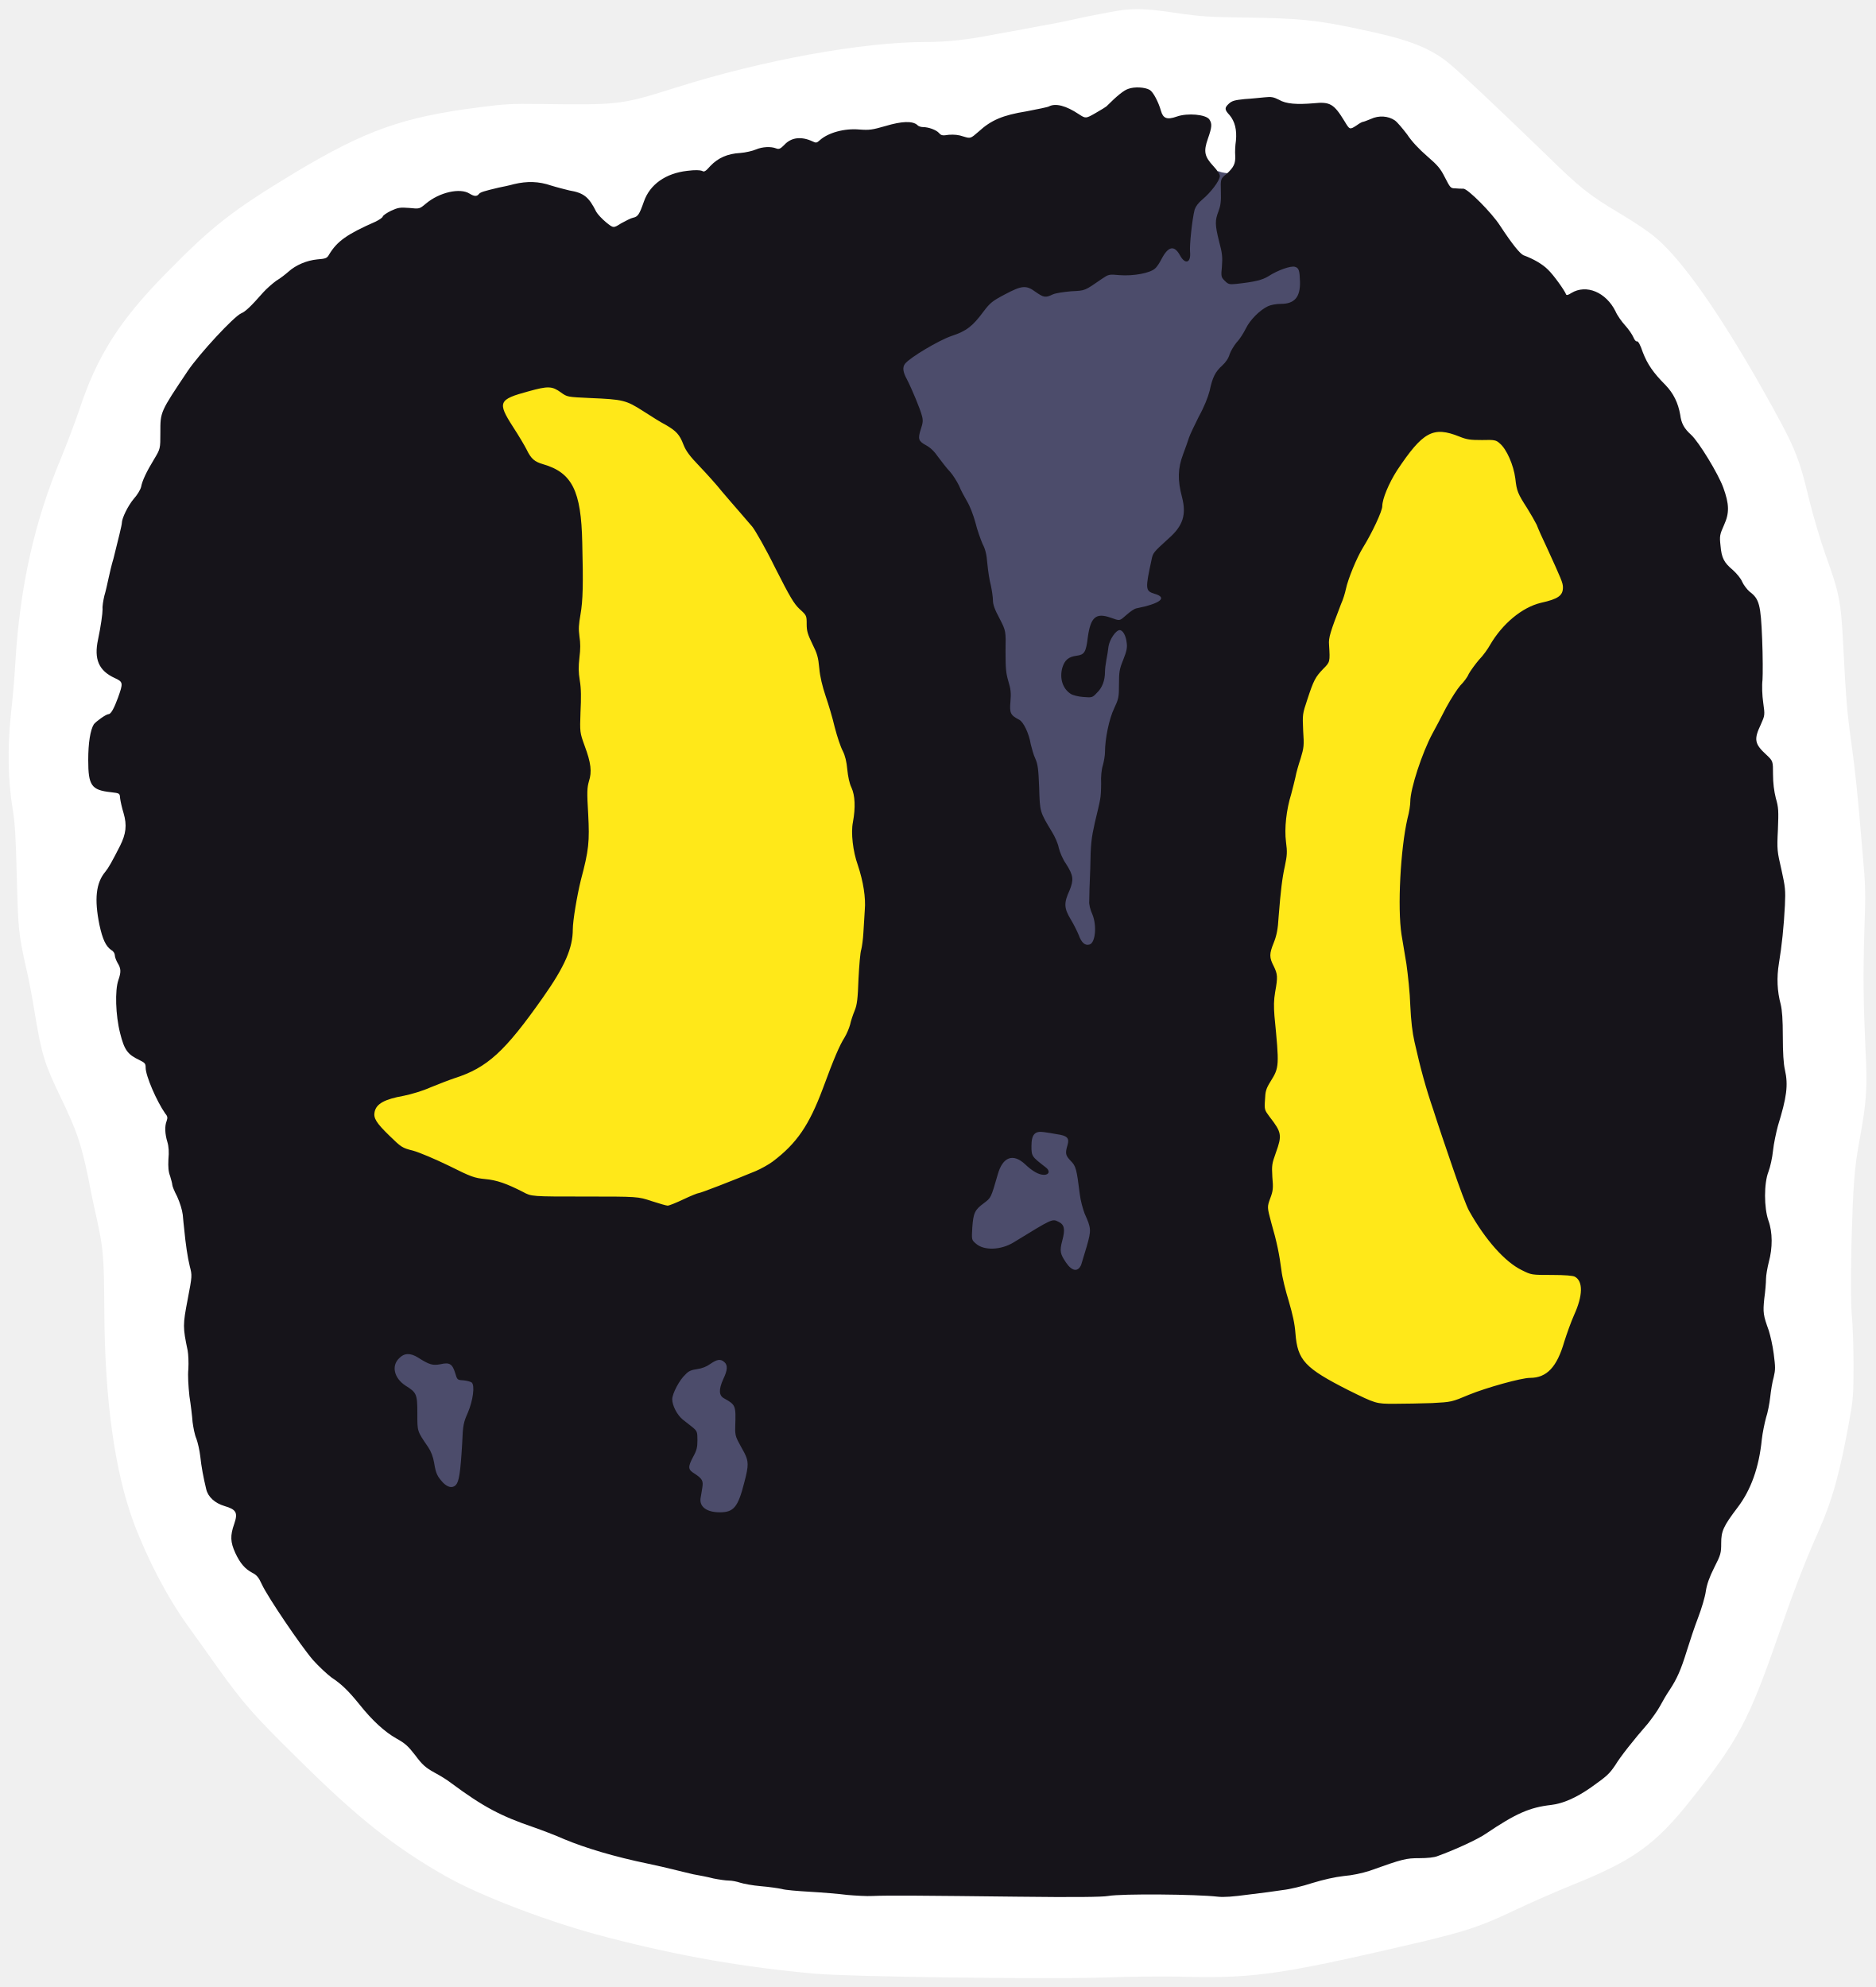
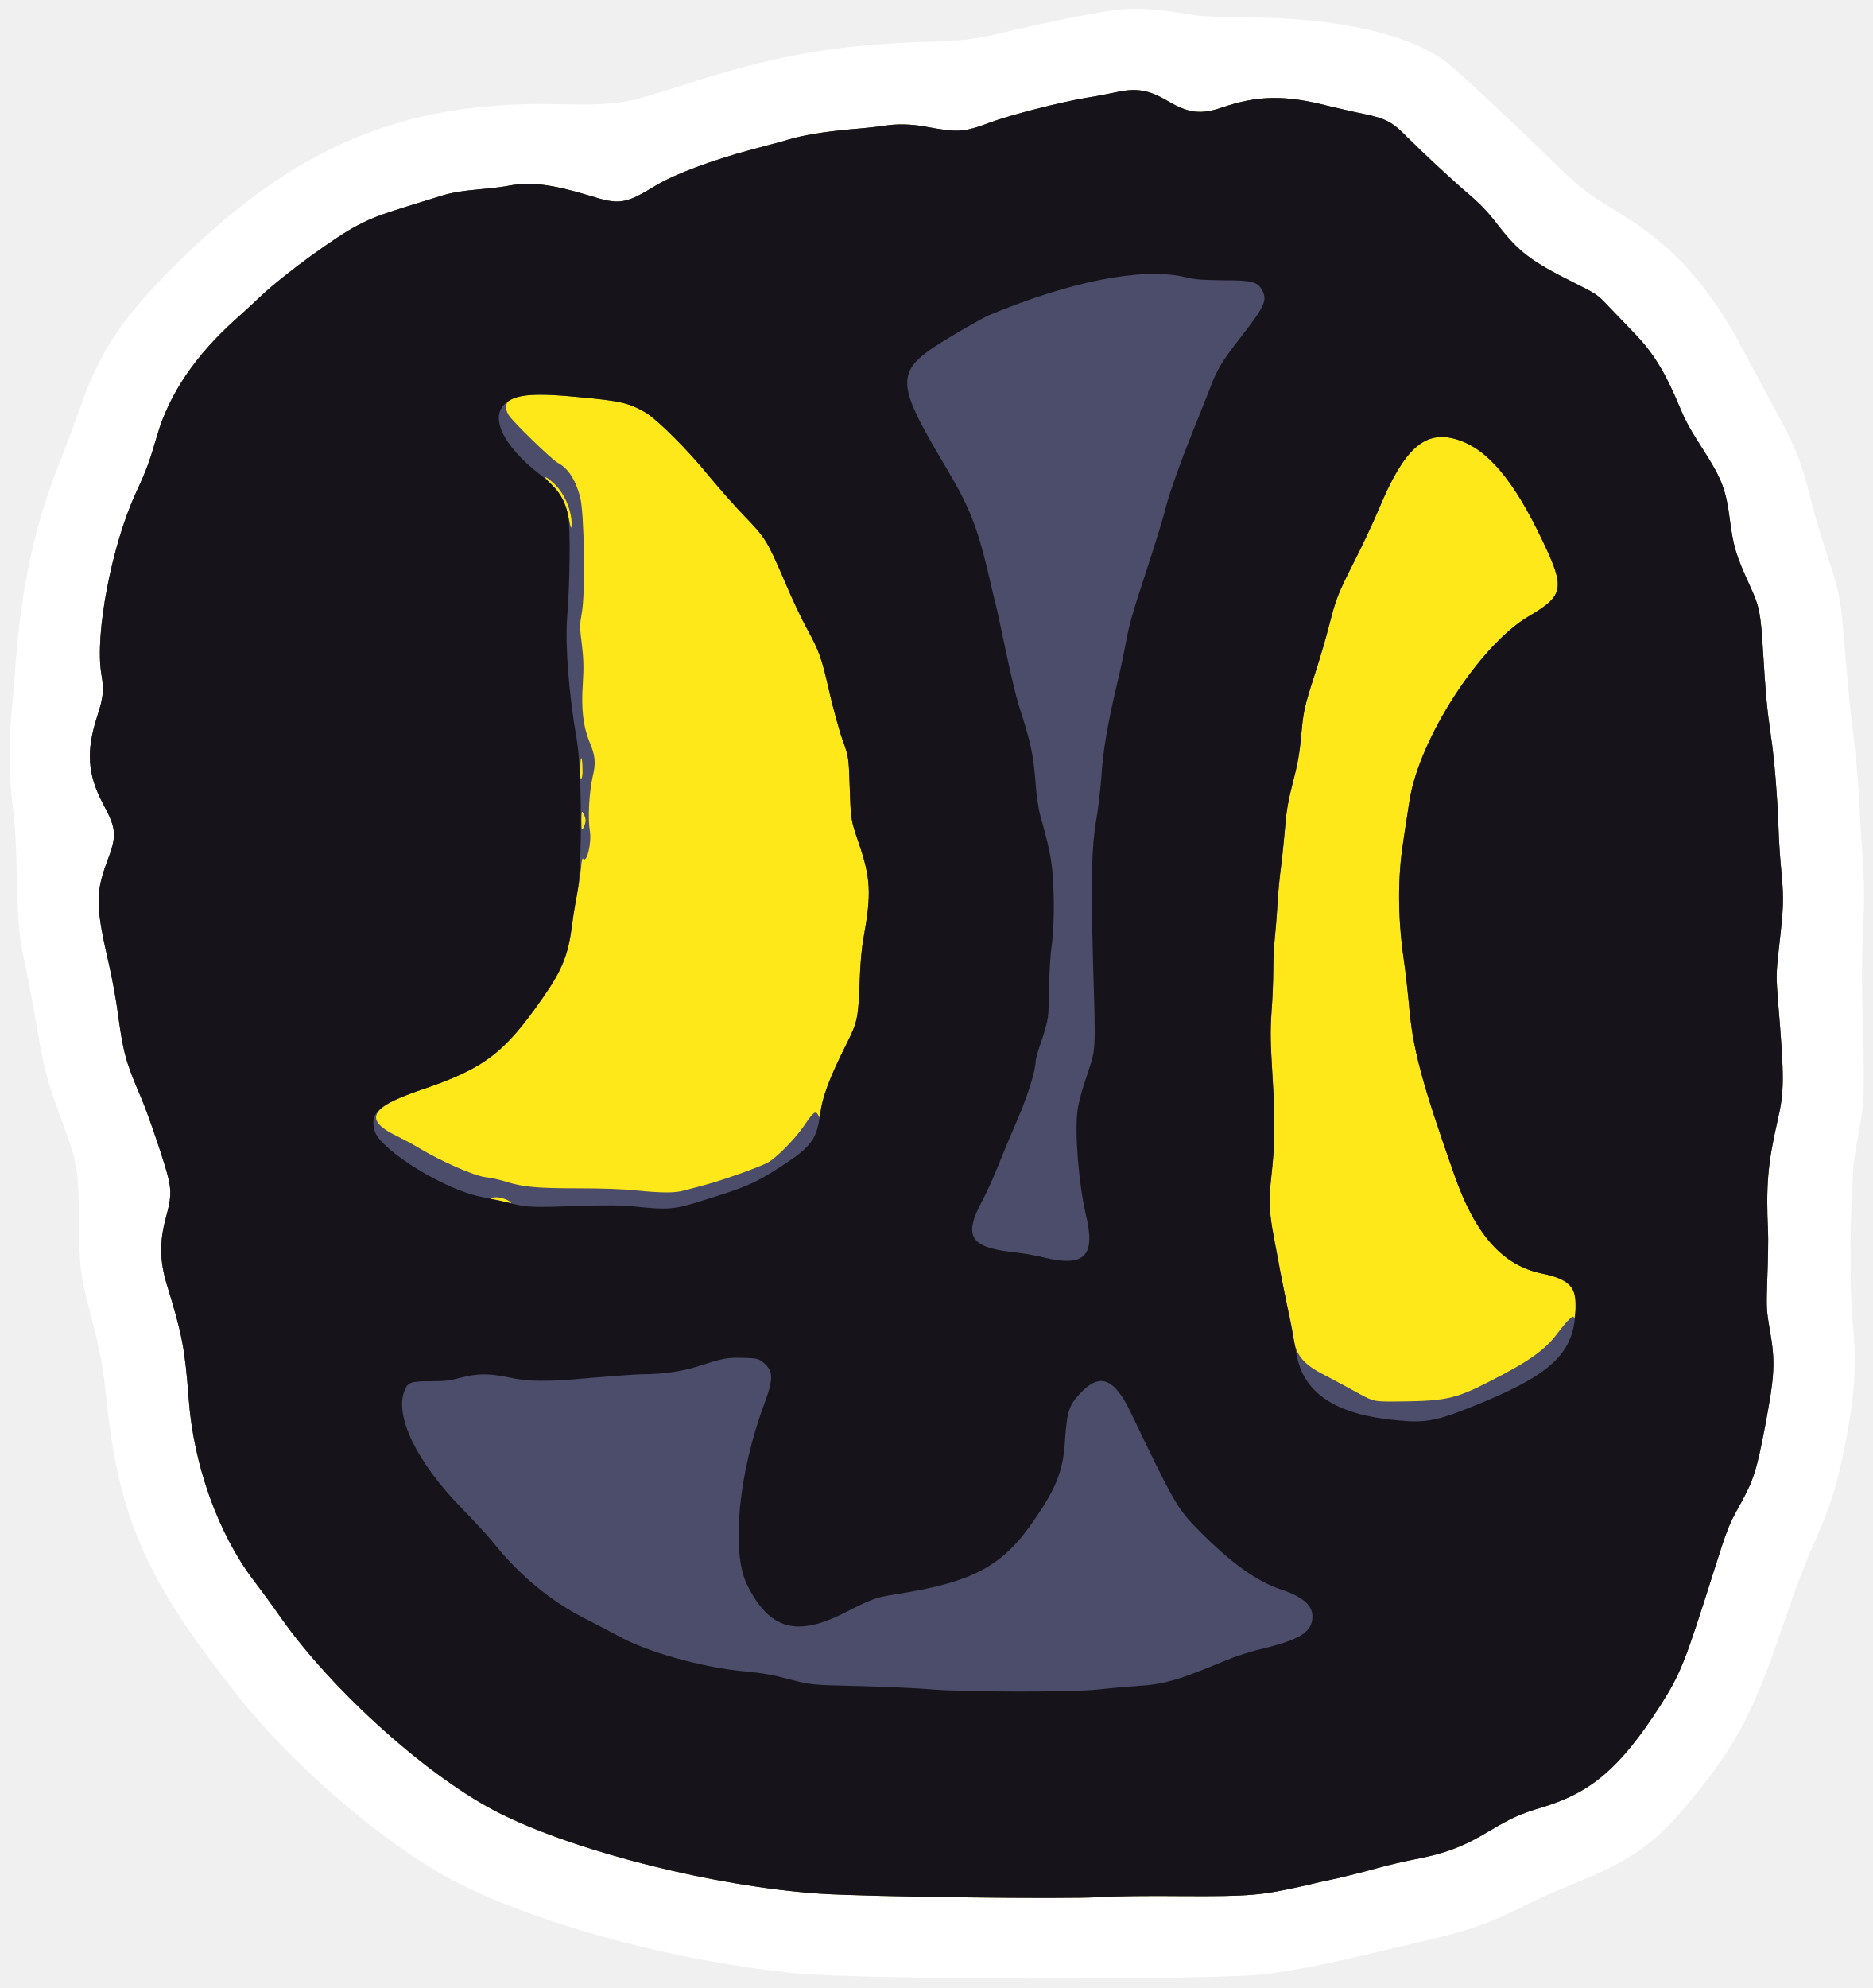
- <svg xmlns="http://www.w3.org/2000/svg" viewBox="0 0 1339 1419" width="1339" height="1419">
-   <g id="sticker-border" fill="#ffffff" transform="translate(0,1419) scale(0.25,-0.25)">
-     <path d="M3212 5648 c-19 -2 -66 -11 -106 -19 -40 -9 -97 -21 -128 -26 -31 -6 -89 -17 -130 -24 -85 -17 -144 -23 -204 -23 -182 0 -466 -52 -713 -130 -159 -50 -161 -50 -395 -47 -69 1 -95 0 -164 -9 -220 -28 -326 -65 -531 -188 -177 -107 -235 -152 -367 -287 -133 -135 -197 -236 -248 -391 -13 -38 -37 -101 -53 -140 -74 -176 -116 -363 -129 -578 -2 -40 -8 -108 -13 -152 -10 -97 -8 -187 5 -268 7 -42 9 -79 12 -196 4 -150 5 -161 26 -256 6 -24 18 -85 26 -136 19 -114 27 -141 74 -238 46 -96 57 -129 78 -228 8 -43 20 -99 26 -125 17 -80 19 -100 20 -253 1 -259 30 -462 84 -608 40 -106 96 -213 155 -295 18 -25 56 -78 85 -119 74 -103 102 -135 227 -258 171 -170 276 -253 423 -337 100 -57 302 -134 462 -175 208 -54 393 -86 594 -104 103 -9 650 -16 822 -11 75 3 184 4 242 2 196 -4 274 8 668 100 133 32 171 45 270 92 42 20 115 52 162 71 174 70 237 115 341 247 131 165 162 223 245 462 43 124 73 204 116 301 40 90 62 170 89 322 10 56 11 71 11 152 0 50 -2 114 -5 144 -3 39 -3 96 -1 200 5 175 8 218 24 304 19 105 22 144 16 256 -6 136 -7 208 -3 342 4 104 3 126 -5 216 -15 178 -20 226 -32 314 -12 84 -16 130 -24 290 -6 117 -11 141 -51 252 -14 40 -34 107 -45 152 -32 132 -40 151 -139 327 -121 213 -226 362 -300 424 -17 15 -63 46 -102 69 -89 53 -114 73 -213 170 -130 126 -258 247 -284 266 -54 41 -117 64 -249 91 -121 26 -171 31 -333 33 -87 1 -119 3 -176 11 -86 13 -116 15 -160 11z" />
+ <svg xmlns="http://www.w3.org/2000/svg" viewBox="0 0 1340 1422" width="1340" height="1422">
+   <g id="sticker-border" fill="#ffffff" transform="translate(0,1422) scale(0.25,-0.25)">
+     <path d="M3180 5658 c-50 -7 -179 -33 -274 -55 -120 -29 -138 -31 -258 -35 -259 -8 -432 -39 -698 -125 -163 -53 -183 -56 -354 -53 -444 10 -756 -122 -1098 -464 -150 -149 -214 -247 -270 -408 -14 -40 -39 -107 -56 -150 -73 -183 -110 -351 -128 -587 -4 -57 -10 -121 -12 -143 -7 -68 -5 -184 4 -256 7 -47 10 -100 12 -202 4 -146 6 -169 28 -272 7 -32 19 -100 28 -151 19 -111 29 -153 54 -223 10 -29 26 -71 34 -95 29 -80 33 -109 34 -243 1 -136 4 -159 34 -272 27 -102 34 -142 44 -234 36 -348 114 -524 380 -858 143 -180 366 -377 559 -494 223 -135 658 -259 1037 -296 190 -19 1212 -20 1346 -2 71 9 186 32 286 56 36 9 109 26 162 38 138 33 184 49 298 106 30 15 86 40 126 56 179 72 246 121 361 266 112 139 162 236 239 462 43 126 63 180 99 261 46 106 60 153 83 267 29 149 34 230 22 357 -11 111 -6 411 8 485 22 122 23 130 24 214 0 45 -2 135 -4 199 -2 85 -2 144 2 220 4 90 4 116 -1 201 -4 54 -8 121 -9 148 -4 80 -10 143 -22 246 -7 53 -15 145 -20 204 -11 143 -15 168 -50 272 -16 48 -38 121 -48 162 -30 118 -43 149 -116 282 -18 33 -51 95 -74 138 -100 191 -203 305 -360 400 -94 57 -108 67 -198 156 -105 102 -262 249 -293 273 -104 80 -307 127 -559 129 -98 1 -142 3 -172 8 -119 19 -161 21 -230 12z" />
  </g>
-   <g id="color-ffe819" fill="#ffe819" transform="translate(0,1419) scale(0.25,-0.25)">
-     <path d="M1510 4566 c-97 -26 -102 -37 -52 -114 16 -25 34 -55 39 -67 14 -26 24 -34 59 -45 71 -21 96 -77 99 -218 3 -120 2 -153 -5 -196 -6 -33 -6 -47 -3 -69 3 -18 3 -35 0 -51 -2 -14 -2 -37 -1 -56 2 -18 4 -65 4 -106 0 -74 0 -74 15 -114 17 -44 18 -57 9 -84 -6 -16 -6 -29 -3 -93 5 -80 2 -102 -20 -187 -11 -45 -23 -116 -23 -141 0 -53 -23 -106 -85 -194 -106 -151 -156 -197 -240 -225 -18 -6 -51 -19 -73 -28 -22 -10 -56 -20 -76 -24 -57 -11 -87 -27 -92 -51 -5 -22 2 -35 36 -69 40 -40 44 -43 83 -54 17 -4 63 -24 101 -42 64 -32 72 -35 103 -38 34 -3 62 -13 109 -37 24 -13 24 -13 176 -13 152 0 152 0 191 -13 49 -16 47 -16 86 3 18 9 41 18 50 20 9 3 37 13 61 23 24 10 57 22 72 28 57 20 89 42 138 89 30 30 62 88 90 162 32 87 48 124 62 146 6 10 13 26 16 37 2 10 8 28 13 40 7 17 9 34 11 91 2 39 5 76 8 84 2 8 5 28 6 44 1 17 3 48 4 70 3 44 -2 80 -20 134 -14 41 -19 88 -14 116 8 45 7 84 -4 106 -6 13 -10 32 -12 52 -2 22 -6 39 -13 53 -6 11 -16 41 -23 68 -6 26 -18 66 -26 89 -9 27 -16 55 -18 79 -3 32 -6 42 -20 70 -13 27 -16 36 -16 56 0 24 0 25 -20 43 -16 15 -27 33 -70 118 -27 55 -57 107 -65 117 -8 9 -25 29 -37 43 -12 14 -35 40 -50 58 -15 19 -44 51 -64 72 -28 29 -39 44 -46 62 -11 29 -21 39 -50 56 -12 6 -42 25 -67 41 -54 34 -61 36 -157 41 -64 2 -64 3 -82 15 -25 18 -38 19 -94 3z M4092 4447 c-27 -10 -45 -24 -67 -53 -52 -65 -85 -127 -85 -160 0 -14 -29 -76 -55 -118 -18 -29 -43 -90 -49 -119 -2 -10 -8 -30 -14 -43 -35 -91 -37 -100 -34 -147 2 -18 1 -20 -17 -38 -22 -23 -27 -32 -45 -87 -15 -43 -15 -43 -12 -90 2 -42 2 -48 -8 -78 -5 -18 -12 -42 -14 -54 -3 -12 -8 -34 -12 -48 -14 -46 -20 -104 -15 -140 4 -28 3 -37 -3 -65 -8 -36 -12 -71 -18 -145 -2 -37 -6 -55 -14 -75 -13 -32 -13 -50 1 -76 10 -21 10 -21 3 -65 -4 -25 -6 -47 -5 -49 3 -5 13 -134 12 -158 0 -10 -6 -24 -18 -44 -16 -27 -17 -31 -18 -61 -2 -32 -2 -32 19 -60 27 -37 28 -41 12 -85 -12 -36 -13 -40 -10 -73 2 -31 2 -38 -6 -58 -10 -29 -10 -32 4 -81 14 -50 22 -88 28 -134 2 -19 12 -59 21 -88 11 -38 17 -64 19 -92 6 -78 27 -99 156 -164 82 -41 82 -41 134 -41 29 0 77 1 108 2 56 3 56 3 106 24 49 20 149 48 174 48 17 0 45 10 61 22 18 15 32 40 45 86 7 22 19 56 28 77 27 59 27 103 -2 118 -10 6 -23 7 -70 7 -56 0 -59 0 -82 12 -43 21 -100 86 -146 167 -7 12 -28 68 -47 124 -19 55 -44 129 -55 164 -21 61 -37 119 -54 195 -6 26 -10 60 -12 104 -1 36 -7 89 -11 118 -5 29 -11 66 -14 84 -12 76 -3 237 17 324 5 18 8 39 8 48 0 37 34 140 63 194 8 14 25 47 39 74 14 26 33 55 41 64 9 9 20 23 24 33 5 9 18 27 29 40 12 12 26 32 32 43 29 51 85 101 124 112 75 21 84 27 84 55 0 18 -2 23 -46 119 -12 25 -25 54 -29 65 -5 10 -17 31 -27 47 -27 42 -30 49 -34 84 -6 49 -30 97 -55 110 -8 4 -24 5 -49 5 -32 0 -42 1 -64 10 -34 13 -58 16 -76 10z" />
+   <g id="color-ffe819" fill="#ffe819" transform="translate(0,1422) scale(0.25,-0.25)">
+     <path d="M3194 5424 c-20 -4 -58 -12 -86 -16 -72 -12 -217 -49 -273 -70 -78 -29 -91 -30 -189 -12 -37 7 -82 8 -116 2 -13 -2 -56 -7 -96 -10 -74 -7 -133 -16 -180 -30 -15 -5 -62 -17 -103 -28 -112 -30 -219 -70 -271 -101 -90 -55 -106 -58 -192 -31 -109 33 -169 40 -230 29 -13 -3 -53 -8 -89 -11 -45 -4 -75 -9 -102 -17 -179 -55 -193 -60 -242 -85 -60 -30 -211 -140 -276 -201 -21 -20 -55 -51 -75 -69 -115 -103 -190 -214 -224 -331 -22 -75 -30 -98 -61 -165 -69 -149 -118 -404 -99 -518 8 -47 6 -67 -12 -122 -32 -99 -28 -166 18 -252 38 -71 39 -89 9 -167 -32 -88 -31 -126 7 -291 9 -39 21 -104 26 -144 15 -109 22 -135 66 -237 21 -49 71 -197 78 -231 9 -39 7 -59 -7 -111 -19 -70 -18 -124 2 -191 45 -146 52 -184 63 -328 14 -190 84 -385 186 -520 24 -31 58 -78 76 -104 150 -214 431 -465 632 -564 222 -110 615 -208 912 -228 133 -9 705 -16 799 -10 44 3 141 4 243 3 188 -1 222 2 342 29 29 7 73 17 98 22 25 6 75 18 110 28 35 10 85 21 110 26 85 16 140 36 214 81 66 39 88 49 155 69 138 42 221 114 332 286 61 95 73 127 155 386 41 129 42 132 77 195 38 69 47 98 71 225 27 143 29 180 14 268 -11 63 -11 66 -8 156 2 51 3 109 2 130 -6 131 -1 193 26 312 21 89 21 124 3 342 -6 77 -6 83 2 156 14 123 14 139 8 212 -4 37 -8 97 -9 132 -3 88 -12 201 -22 266 -12 83 -15 122 -22 235 -7 115 -10 132 -37 191 -42 92 -48 113 -59 196 -10 78 -23 112 -66 180 -51 80 -58 93 -77 138 -43 103 -78 158 -132 213 -20 21 -52 54 -71 74 -33 35 -35 36 -103 70 -120 60 -155 87 -214 163 -33 43 -52 62 -104 106 -48 43 -108 98 -156 146 -42 43 -61 53 -124 66 -26 5 -71 16 -102 23 -124 32 -203 30 -305 -5 -59 -20 -95 -16 -154 19 -54 32 -90 38 -148 25z" />
  </g>
-   <g id="color-4c4c6b" fill="#4c4c6b" transform="translate(0,1419) scale(0.25,-0.25)">
-     <path d="M3476 5178 c0 -14 -25 -47 -50 -68 -12 -10 -19 -20 -22 -29 -7 -29 -16 -107 -14 -120 2 -7 2 -16 0 -20 -2 -6 -4 -4 -10 8 -5 8 -13 18 -19 22 -15 10 -35 -2 -49 -28 -6 -11 -14 -23 -19 -28 -12 -12 -57 -20 -93 -17 -35 3 -42 1 -80 -28 -21 -15 -22 -16 -60 -18 -22 -2 -44 -5 -53 -9 -20 -9 -23 -9 -47 7 -29 20 -40 19 -94 -9 -41 -22 -45 -25 -67 -53 -29 -39 -46 -53 -81 -64 -15 -5 -33 -12 -40 -15 -18 -9 -95 -61 -101 -68 -8 -10 -6 -32 5 -52 13 -26 38 -84 43 -102 3 -12 3 -19 -3 -33 -11 -29 -7 -42 15 -54 13 -7 24 -18 35 -34 10 -13 24 -32 33 -41 9 -10 20 -28 26 -40 5 -13 16 -33 23 -45 8 -13 18 -39 24 -61 5 -21 15 -48 20 -60 8 -15 12 -30 14 -57 2 -20 6 -48 10 -62 3 -14 6 -34 6 -43 0 -12 5 -26 18 -52 19 -35 19 -35 18 -93 0 -49 1 -63 8 -86 7 -22 8 -32 6 -57 -3 -32 0 -40 23 -52 14 -7 29 -38 35 -71 3 -12 8 -31 13 -41 7 -16 9 -29 11 -83 2 -70 2 -69 37 -127 8 -13 17 -33 19 -45 3 -12 11 -32 20 -46 22 -33 23 -39 11 -67 -19 -42 -18 -58 5 -95 7 -10 16 -29 21 -41 9 -26 25 -36 43 -29 14 6 16 11 19 46 2 24 1 32 -7 50 -5 11 -9 27 -9 34 0 6 2 48 3 91 2 69 3 86 14 130 17 74 20 93 17 118 -1 14 0 29 5 44 3 12 6 30 6 39 0 38 12 95 26 124 13 28 14 32 14 69 0 35 1 43 12 70 30 73 -8 128 -49 73 -7 -10 -12 -36 -19 -99 -6 -56 -19 -71 -56 -68 -34 3 -52 21 -52 53 0 31 16 50 42 50 19 0 27 12 32 50 10 63 18 72 58 58 27 -10 31 -8 57 15 8 7 19 13 24 13 15 0 49 11 60 20 18 14 15 27 -7 33 -23 6 -25 9 -18 43 12 69 8 61 58 106 42 36 52 72 38 126 -13 47 -12 75 3 114 7 18 14 39 17 48 3 9 16 36 28 60 16 29 26 55 31 74 8 38 16 54 36 72 10 9 18 21 21 32 3 9 12 24 21 34 8 10 19 26 23 36 19 42 56 70 94 70 45 0 64 21 63 70 0 37 -3 44 -17 50 -15 6 -45 -3 -80 -23 -22 -13 -40 -18 -92 -24 -31 -3 -37 5 -34 45 2 23 1 36 -8 71 -12 51 -12 53 -2 79 6 16 8 29 7 56 0 29 1 37 6 43 9 10 9 15 -2 15 -5 1 -12 2 -16 4 -6 2 -7 1 -7 -8z M2953 2444 c-15 -9 -19 -26 -16 -55 3 -19 7 -24 42 -52 11 -9 11 -9 2 -9 -13 0 -29 9 -43 24 -23 25 -46 30 -69 16 -16 -10 -23 -24 -33 -65 -10 -39 -15 -48 -36 -62 -23 -14 -28 -27 -31 -71 -3 -43 0 -49 29 -62 28 -13 68 -8 104 14 103 64 104 64 117 58 13 -5 15 -19 7 -46 -8 -28 -6 -44 8 -66 23 -34 52 -35 64 -3 3 10 10 34 16 54 12 42 11 48 -6 90 -7 16 -14 41 -16 60 -9 73 -11 79 -27 96 -14 14 -14 15 -10 30 10 33 2 44 -36 49 -12 2 -28 4 -37 6 -12 2 -19 0 -29 -6z M1141 1808 c-16 -10 -21 -19 -21 -42 0 -24 8 -38 30 -52 32 -20 34 -24 34 -80 0 -52 -1 -49 31 -96 8 -12 14 -27 17 -45 5 -32 11 -44 30 -60 15 -14 24 -16 40 -8 16 7 20 25 25 123 3 53 5 61 17 88 18 42 22 88 8 97 -6 4 -16 7 -25 7 -14 0 -15 1 -20 19 -7 26 -21 34 -50 28 -16 -3 -22 -3 -30 2 -57 31 -64 32 -86 19z M2027 1788 c-10 -7 -26 -14 -36 -15 -32 -4 -46 -16 -67 -55 -20 -38 -13 -75 18 -101 8 -6 20 -16 28 -22 19 -16 20 -43 2 -76 -17 -32 -16 -44 3 -56 25 -16 27 -21 22 -41 -6 -22 -6 -40 -1 -51 12 -21 67 -30 96 -15 19 10 28 28 42 82 14 53 12 74 -8 107 -16 25 -16 25 -16 71 -1 50 -1 51 -33 69 -16 8 -17 18 -3 48 13 28 13 48 -1 59 -14 11 -24 10 -46 -4z" />
+   <g id="color-4c4c6b" fill="#4c4c6b" transform="translate(0,1422) scale(0.25,-0.25)">
+     <path d="M3194 5424 c-20 -4 -58 -12 -86 -16 -72 -12 -217 -49 -273 -70 -78 -29 -91 -30 -189 -12 -37 7 -82 8 -116 2 -13 -2 -56 -7 -96 -10 -74 -7 -133 -16 -180 -30 -15 -5 -62 -17 -103 -28 -112 -30 -219 -70 -271 -101 -90 -55 -106 -58 -192 -31 -109 33 -169 40 -230 29 -13 -3 -53 -8 -89 -11 -45 -4 -75 -9 -102 -17 -179 -55 -193 -60 -242 -85 -60 -30 -211 -140 -276 -201 -21 -20 -55 -51 -75 -69 -115 -103 -190 -214 -224 -331 -22 -75 -30 -98 -61 -165 -69 -149 -118 -404 -99 -518 8 -47 6 -67 -12 -122 -32 -99 -28 -166 18 -252 38 -71 39 -89 9 -167 -32 -88 -31 -126 7 -291 9 -39 21 -104 26 -144 15 -109 22 -135 66 -237 21 -49 71 -197 78 -231 9 -39 7 -59 -7 -111 -19 -70 -18 -124 2 -191 45 -146 52 -184 63 -328 14 -190 84 -385 186 -520 24 -31 58 -78 76 -104 150 -214 431 -465 632 -564 222 -110 615 -208 912 -228 133 -9 705 -16 799 -10 44 3 141 4 243 3 188 -1 222 2 342 29 29 7 73 17 98 22 25 6 75 18 110 28 35 10 85 21 110 26 85 16 140 36 214 81 66 39 88 49 155 69 138 42 221 114 332 286 61 95 73 127 155 386 41 129 42 132 77 195 38 69 47 98 71 225 27 143 29 180 14 268 -11 63 -11 66 -8 156 2 51 3 109 2 130 -6 131 -1 193 26 312 21 89 21 124 3 342 -6 77 -6 83 2 156 14 123 14 139 8 212 -4 37 -8 97 -9 132 -3 88 -12 201 -22 266 -12 83 -15 122 -22 235 -7 115 -10 132 -37 191 -42 92 -48 113 -59 196 -10 78 -23 112 -66 180 -51 80 -58 93 -77 138 -43 103 -78 158 -132 213 -20 21 -52 54 -71 74 -33 35 -35 36 -103 70 -120 60 -155 87 -214 163 -33 43 -52 62 -104 106 -48 43 -108 98 -156 146 -42 43 -61 53 -124 66 -26 5 -71 16 -102 23 -124 32 -203 30 -305 -5 -59 -20 -95 -16 -154 19 -54 32 -90 38 -148 25z m-1540 -872 c123 -11 146 -17 193 -44 34 -20 123 -109 182 -182 29 -35 74 -86 99 -112 62 -64 67 -72 115 -183 22 -53 53 -118 67 -143 34 -62 42 -83 64 -182 11 -46 27 -106 37 -134 18 -50 18 -50 21 -140 3 -90 3 -90 26 -157 34 -100 36 -144 14 -267 -6 -31 -10 -75 -12 -134 -4 -99 -6 -110 -36 -170 -50 -100 -76 -168 -76 -204 0 -14 0 -14 -6 -3 -8 15 -14 10 -43 -33 -26 -37 -79 -91 -103 -103 -30 -15 -126 -49 -174 -62 -24 -7 -53 -14 -64 -17 -26 -8 -67 -7 -139 0 -36 4 -96 6 -165 6 -119 0 -156 4 -203 18 -17 6 -45 12 -62 14 -33 4 -128 46 -191 84 -15 9 -41 23 -57 31 -102 48 -85 83 62 134 183 62 239 104 351 265 56 80 72 122 84 212 3 27 10 67 14 88 5 22 9 54 11 71 1 17 4 29 5 27 11 -18 26 45 20 80 -6 33 -2 108 8 153 10 41 8 61 -10 103 -17 43 -23 92 -18 164 3 50 2 72 -3 114 -6 47 -6 54 0 88 11 57 7 292 -5 333 -14 51 -35 82 -64 97 -17 9 -128 117 -140 136 -31 53 29 69 198 52z m2514 -121 c88 -26 164 -116 247 -291 65 -136 61 -156 -41 -216 -139 -82 -312 -349 -340 -526 -3 -22 -12 -75 -18 -118 -16 -101 -16 -215 1 -334 6 -40 12 -97 15 -128 10 -127 36 -225 131 -494 60 -170 138 -257 251 -280 81 -17 106 -47 94 -114 -1 -11 -3 -17 -4 -12 0 10 -17 -6 -46 -44 -36 -49 -85 -83 -200 -141 -96 -49 -124 -54 -270 -55 -58 0 -58 0 -112 30 -30 16 -68 37 -86 46 -59 30 -81 56 -88 105 -3 23 -11 64 -18 92 -6 28 -15 73 -20 99 -4 27 -13 71 -18 98 -14 70 -16 101 -8 170 11 97 12 158 4 287 -6 102 -7 128 -3 188 3 38 5 92 5 121 0 29 2 67 4 86 2 19 6 65 8 101 2 37 7 84 10 106 3 21 7 64 10 94 5 61 8 84 22 140 17 65 21 91 26 143 6 68 9 82 38 172 14 43 33 107 42 143 20 78 25 90 73 185 21 41 52 107 69 147 72 174 132 227 222 200z m-2583 -126 c31 -29 51 -77 51 -117 -1 -16 -2 -14 -8 16 -9 45 -23 71 -53 101 -24 24 -15 23 10 0z m82 -819 c1 -11 -1 -23 -3 -26 -3 -4 -4 6 -3 32 0 39 6 34 6 -6z m9 -146 c0 -5 -3 -14 -6 -20 -5 -9 -6 -8 -6 20 0 28 1 29 6 20 3 -5 6 -14 6 -20z m-223 -1086 c16 -9 13 -10 -10 -4 -12 3 -25 6 -31 6 -8 0 -9 1 -4 4 7 5 29 2 45 -6z" />
  </g>
-   <g id="ink-16141a" fill="#16141a" transform="translate(0,1419) scale(0.25,-0.25)">
-     <path d="M3222 5422 c-12 -4 -31 -19 -62 -50 -1 -1 -15 -10 -31 -19 -28 -16 -28 -16 -48 -3 -36 24 -66 32 -85 22 -3 -2 -33 -8 -64 -14 -68 -11 -101 -25 -137 -58 -23 -20 -23 -20 -43 -14 -14 5 -27 6 -42 5 -18 -3 -22 -2 -28 5 -8 9 -30 17 -46 17 -5 0 -13 2 -16 6 -14 12 -44 11 -91 -3 -38 -11 -46 -12 -74 -10 -43 4 -90 -9 -114 -31 -8 -7 -10 -8 -20 -3 -32 15 -61 12 -81 -10 -11 -11 -15 -13 -23 -10 -15 6 -39 5 -58 -3 -9 -4 -30 -9 -45 -10 -36 -2 -63 -14 -85 -37 -14 -16 -18 -18 -24 -14 -6 2 -19 3 -42 0 -62 -7 -107 -39 -124 -88 -13 -37 -17 -43 -31 -46 -6 -1 -21 -9 -34 -16 -22 -14 -22 -14 -43 3 -12 10 -24 23 -28 30 -21 42 -35 54 -77 61 -12 3 -36 9 -52 14 -35 12 -68 13 -106 4 -14 -4 -34 -8 -44 -10 -42 -10 -52 -13 -56 -18 -6 -8 -14 -7 -27 1 -27 17 -86 4 -125 -29 -18 -15 -18 -15 -47 -12 -27 2 -32 1 -52 -8 -12 -6 -23 -13 -24 -17 -1 -3 -10 -9 -20 -14 -82 -36 -110 -56 -133 -94 -6 -11 -10 -12 -34 -14 -30 -3 -61 -16 -82 -35 -8 -7 -23 -19 -35 -26 -11 -8 -28 -23 -37 -33 -36 -41 -51 -55 -63 -60 -21 -9 -120 -116 -153 -165 -79 -118 -78 -116 -78 -176 0 -46 0 -46 -18 -76 -22 -36 -34 -62 -37 -79 -2 -8 -11 -23 -21 -34 -16 -19 -34 -55 -34 -69 0 -6 -10 -46 -24 -102 -5 -16 -11 -42 -14 -56 -3 -14 -8 -37 -12 -50 -3 -13 -6 -30 -5 -38 0 -13 -5 -49 -13 -87 -12 -56 2 -89 48 -110 24 -11 24 -14 9 -56 -11 -30 -20 -47 -27 -47 -7 0 -36 -21 -42 -29 -10 -16 -16 -53 -16 -102 0 -73 9 -86 65 -92 25 -3 25 -3 26 -17 1 -8 5 -27 10 -43 10 -34 7 -59 -10 -93 -24 -47 -33 -63 -42 -74 -27 -32 -32 -78 -17 -152 9 -41 18 -61 34 -72 6 -3 10 -10 10 -15 0 -5 4 -15 8 -22 10 -16 10 -26 2 -49 -10 -29 -8 -100 5 -151 12 -48 21 -61 55 -77 16 -8 18 -10 18 -22 0 -23 31 -95 56 -131 7 -8 7 -12 4 -21 -6 -15 -5 -37 2 -60 4 -13 5 -29 3 -50 -1 -22 0 -35 5 -48 3 -10 6 -21 6 -24 0 -4 6 -19 14 -34 8 -18 14 -37 16 -52 1 -13 3 -31 4 -40 4 -43 10 -83 16 -107 7 -27 7 -27 -6 -95 -14 -73 -14 -79 0 -146 2 -11 3 -34 2 -52 -2 -20 0 -49 3 -78 4 -25 8 -59 9 -74 2 -15 6 -37 11 -48 4 -11 9 -33 11 -50 3 -29 9 -61 17 -94 5 -22 25 -40 52 -48 34 -10 39 -19 28 -51 -12 -34 -11 -52 3 -83 14 -30 28 -46 49 -57 12 -6 18 -13 27 -33 16 -35 110 -174 146 -216 17 -19 41 -41 53 -50 29 -19 49 -39 79 -76 38 -48 74 -80 106 -98 25 -14 33 -21 54 -48 20 -27 29 -35 54 -49 17 -9 38 -22 48 -30 93 -69 143 -95 237 -127 20 -7 60 -22 87 -34 60 -25 143 -50 240 -70 23 -5 55 -12 70 -16 15 -4 42 -10 58 -14 17 -3 43 -8 58 -12 15 -3 35 -6 44 -6 9 0 23 -3 32 -6 9 -3 35 -8 59 -10 24 -2 51 -6 60 -8 9 -3 46 -6 81 -8 35 -2 83 -6 106 -9 23 -2 56 -4 72 -3 44 2 150 1 413 -2 166 -2 243 -1 260 2 39 7 252 5 313 -2 17 -2 44 0 88 6 35 4 79 10 98 13 19 2 57 11 84 20 33 10 64 17 90 20 25 2 52 8 74 15 95 34 104 36 142 36 22 0 43 2 52 6 50 18 115 48 138 64 86 58 125 75 186 82 34 4 71 20 114 50 45 32 52 38 69 63 15 25 53 73 94 120 11 14 27 36 34 49 7 13 19 34 28 47 21 32 32 57 49 112 8 26 22 68 32 94 10 26 20 60 22 75 3 20 10 40 24 68 19 37 20 42 20 70 0 34 6 48 47 102 38 50 61 114 69 194 2 19 8 47 12 62 5 15 10 41 12 59 2 18 6 44 10 57 5 22 5 28 0 67 -3 24 -10 53 -14 66 -16 44 -17 52 -13 91 3 21 5 46 5 57 0 10 4 32 8 48 11 40 11 85 -1 118 -13 37 -13 107 0 140 5 13 11 40 13 60 2 20 9 52 14 71 25 81 30 116 20 160 -4 17 -6 50 -6 95 0 49 -2 75 -6 92 -10 37 -12 76 -5 118 8 48 14 105 17 165 2 44 1 52 -10 102 -12 52 -13 56 -10 114 2 53 2 63 -6 90 -5 20 -8 43 -8 68 0 38 0 38 -19 56 -34 31 -36 44 -16 86 12 27 12 27 7 63 -3 20 -4 49 -2 65 1 15 1 68 -1 116 -4 99 -8 115 -36 136 -7 6 -17 19 -21 28 -4 10 -16 24 -27 34 -25 21 -32 34 -35 70 -3 27 -2 31 10 58 16 35 15 60 -2 107 -14 39 -70 131 -92 151 -20 18 -28 33 -31 57 -6 34 -19 61 -42 85 -35 35 -52 60 -65 94 -7 21 -13 32 -17 31 -3 -1 -7 5 -10 12 -3 7 -13 22 -23 33 -10 11 -23 29 -28 41 -27 54 -83 78 -126 52 -9 -6 -14 -7 -15 -4 -4 11 -36 56 -52 71 -15 15 -40 30 -70 41 -10 5 -31 30 -67 85 -24 37 -91 104 -104 105 -6 0 -16 0 -24 1 -13 0 -14 2 -29 31 -13 26 -21 35 -51 61 -22 19 -44 42 -57 62 -13 17 -28 35 -35 40 -19 13 -46 15 -69 4 -10 -4 -20 -8 -22 -8 -2 0 -10 -4 -18 -10 -20 -13 -20 -13 -35 12 -30 49 -41 56 -88 51 -48 -4 -79 -2 -99 10 -16 8 -22 9 -41 7 -12 -1 -38 -4 -57 -5 -29 -3 -36 -5 -45 -13 -13 -12 -13 -17 2 -33 15 -18 21 -42 18 -73 -2 -13 -3 -32 -2 -43 1 -22 -4 -33 -25 -52 -17 -14 -17 -14 -16 -50 1 -29 -1 -41 -7 -57 -10 -26 -10 -38 2 -86 9 -33 10 -45 8 -71 -3 -29 -2 -31 8 -41 10 -10 13 -11 33 -9 54 6 74 11 92 22 26 17 63 30 75 27 12 -3 14 -11 15 -43 1 -44 -16 -63 -54 -63 -14 0 -30 -3 -38 -7 -23 -11 -51 -39 -63 -64 -6 -12 -17 -30 -26 -39 -8 -10 -17 -25 -20 -34 -3 -11 -11 -23 -21 -32 -20 -18 -28 -34 -36 -72 -5 -19 -15 -45 -31 -74 -12 -24 -25 -51 -28 -60 -3 -9 -10 -30 -17 -48 -15 -40 -16 -73 -3 -122 13 -50 3 -82 -38 -118 -44 -40 -45 -41 -49 -61 -18 -83 -18 -89 8 -97 39 -11 18 -28 -52 -42 -5 -1 -17 -9 -27 -18 -22 -19 -18 -18 -47 -8 -41 14 -56 1 -64 -56 -5 -43 -10 -50 -31 -53 -24 -3 -35 -12 -42 -35 -8 -30 1 -59 24 -74 6 -4 22 -8 36 -9 25 -2 26 -2 39 12 15 14 23 35 23 60 0 8 2 23 4 34 2 10 5 28 6 38 3 20 21 47 32 47 9 0 18 -16 20 -36 2 -14 0 -24 -10 -49 -11 -27 -12 -35 -12 -70 0 -37 -1 -41 -14 -69 -14 -29 -26 -86 -26 -125 0 -9 -3 -26 -6 -37 -4 -12 -6 -33 -5 -52 0 -18 -1 -38 -3 -46 -1 -8 -8 -37 -15 -66 -10 -45 -12 -61 -13 -130 -2 -43 -3 -85 -3 -94 -1 -9 3 -25 9 -38 13 -31 9 -81 -8 -86 -13 -4 -23 5 -31 27 -5 12 -15 32 -23 45 -19 32 -20 46 -3 83 12 30 11 42 -10 75 -10 14 -18 34 -21 46 -2 12 -11 32 -19 45 -35 58 -35 57 -37 127 -2 54 -4 67 -11 83 -5 10 -10 29 -13 41 -5 31 -21 64 -33 70 -25 13 -28 19 -25 52 2 25 1 35 -6 58 -7 24 -8 37 -8 86 1 58 1 58 -17 93 -14 26 -19 40 -19 52 0 9 -3 29 -6 43 -4 14 -8 42 -10 62 -2 27 -6 42 -14 57 -5 12 -15 39 -20 60 -6 22 -16 48 -24 61 -7 12 -18 32 -23 45 -6 12 -17 30 -26 40 -9 9 -23 28 -33 41 -11 16 -22 27 -35 34 -22 12 -24 18 -15 46 6 18 7 25 3 39 -5 19 -28 75 -43 104 -11 20 -13 34 -5 44 14 18 97 67 132 79 43 14 61 28 92 70 19 25 25 30 61 49 49 26 61 27 88 7 23 -16 28 -17 49 -7 9 4 31 7 53 9 41 2 37 1 88 36 18 12 19 13 50 10 40 -3 87 6 101 19 6 5 14 18 19 28 19 36 36 39 52 10 15 -28 32 -22 29 9 -2 18 6 94 13 121 3 9 10 19 22 29 24 20 50 54 50 67 0 6 -7 16 -18 28 -26 28 -29 42 -16 79 12 34 12 43 4 55 -10 14 -62 19 -93 8 -28 -10 -39 -5 -45 16 -7 25 -22 54 -32 60 -13 8 -44 10 -62 3z m-1620 -867 c18 -13 18 -13 83 -16 95 -4 103 -6 153 -38 23 -15 52 -33 64 -39 29 -17 39 -27 50 -56 7 -18 18 -33 46 -62 20 -21 49 -53 64 -72 15 -18 38 -44 50 -58 12 -14 29 -34 37 -43 8 -10 38 -62 65 -117 43 -85 54 -103 70 -118 20 -18 20 -19 20 -43 0 -20 3 -29 16 -56 14 -28 17 -38 20 -70 2 -24 9 -52 18 -79 8 -23 20 -63 26 -89 7 -27 17 -57 23 -68 7 -14 11 -31 13 -53 2 -20 6 -40 12 -52 10 -22 12 -56 4 -99 -6 -30 0 -83 14 -122 16 -48 23 -94 20 -128 -1 -17 -3 -46 -4 -65 -1 -19 -4 -40 -6 -48 -3 -8 -6 -45 -8 -84 -2 -57 -4 -74 -11 -91 -5 -12 -11 -30 -13 -40 -3 -11 -10 -27 -16 -37 -14 -22 -30 -59 -62 -146 -39 -104 -74 -156 -143 -208 -12 -9 -34 -21 -48 -27 -70 -29 -158 -63 -163 -63 -3 0 -23 -8 -44 -18 -21 -10 -41 -18 -45 -18 -4 0 -24 6 -46 13 -39 13 -39 13 -191 13 -152 0 -152 0 -176 13 -47 24 -75 34 -109 37 -30 3 -39 6 -103 38 -39 19 -84 38 -102 43 -32 8 -34 10 -68 43 -37 36 -46 50 -42 68 5 23 28 36 84 46 20 4 54 14 76 24 22 9 53 21 68 26 94 30 144 76 253 231 62 88 85 141 85 194 0 25 12 96 23 141 23 86 25 110 21 188 -4 65 -3 76 2 94 9 27 6 53 -12 101 -14 39 -14 39 -12 97 2 40 2 67 -2 90 -4 25 -4 39 -1 66 3 24 3 41 0 60 -3 22 -2 34 3 63 7 40 8 86 5 205 -3 148 -29 200 -112 224 -24 7 -34 15 -47 42 -5 10 -22 39 -39 65 -45 70 -41 78 44 101 57 16 68 15 93 -3z m2566 -126 c22 -9 32 -10 65 -10 36 1 40 0 51 -10 19 -16 39 -61 44 -100 4 -36 7 -43 34 -85 10 -16 22 -37 27 -47 4 -11 17 -40 29 -65 42 -92 46 -101 46 -114 0 -23 -13 -33 -63 -44 -54 -13 -110 -60 -145 -120 -6 -11 -20 -31 -32 -43 -11 -13 -24 -31 -29 -40 -4 -10 -15 -24 -24 -33 -8 -9 -27 -38 -41 -64 -14 -27 -31 -60 -39 -74 -29 -54 -63 -157 -63 -194 0 -9 -3 -30 -8 -48 -20 -87 -29 -255 -17 -332 3 -18 9 -55 14 -84 4 -29 10 -82 11 -118 2 -44 6 -78 12 -104 17 -76 33 -134 54 -195 11 -35 36 -109 55 -164 19 -56 40 -112 47 -124 47 -84 103 -146 150 -169 28 -14 28 -14 86 -14 38 0 61 -2 66 -5 24 -13 23 -54 -2 -109 -9 -20 -21 -54 -28 -76 -21 -73 -50 -104 -98 -104 -25 0 -125 -28 -174 -48 -50 -21 -50 -21 -106 -24 -31 -1 -79 -2 -108 -2 -52 0 -52 0 -131 39 -124 63 -145 85 -151 162 -2 28 -8 54 -19 92 -9 29 -19 69 -21 88 -6 46 -13 81 -29 136 -12 45 -12 45 -3 70 8 21 9 29 6 61 -2 34 -1 38 10 69 18 50 17 58 -18 103 -14 19 -15 20 -13 48 1 25 3 32 16 53 25 40 25 44 11 187 -2 27 -2 45 2 68 8 44 7 51 -4 74 -13 25 -13 35 0 67 8 20 12 38 14 75 6 75 10 109 18 145 6 29 7 39 3 68 -5 39 1 92 15 137 4 14 9 36 12 48 2 12 9 36 15 54 9 30 10 36 7 79 -2 47 -2 47 12 89 18 55 23 64 45 87 20 20 20 20 17 69 -2 20 4 38 34 116 6 13 12 33 14 43 6 29 31 90 49 119 26 42 55 104 55 118 0 21 19 66 42 102 74 111 103 127 178 97z m-1149 -1993 c29 -4 36 -11 30 -31 -7 -24 -6 -29 9 -45 15 -15 17 -23 26 -95 2 -18 9 -43 14 -56 19 -42 19 -47 6 -93 -7 -23 -14 -47 -16 -53 -9 -21 -26 -19 -43 6 -17 25 -19 33 -11 63 9 33 6 46 -11 54 -18 9 -17 9 -128 -59 -36 -22 -84 -24 -107 -4 -13 11 -13 11 -11 46 3 42 7 51 33 70 21 16 20 14 40 83 14 49 43 60 77 29 22 -21 40 -31 55 -31 15 0 18 12 4 22 -39 30 -40 31 -40 60 0 34 10 44 36 40 9 -1 26 -4 37 -6z m-1825 -638 c33 -21 42 -23 64 -19 26 6 34 1 42 -25 6 -20 6 -20 24 -21 10 -1 20 -4 23 -6 10 -8 4 -52 -11 -87 -12 -27 -14 -35 -16 -88 -5 -84 -9 -108 -18 -118 -10 -10 -23 -7 -37 7 -16 18 -20 25 -25 56 -3 18 -9 33 -17 45 -32 47 -31 44 -31 96 0 56 -2 60 -34 80 -32 21 -41 56 -18 78 14 15 32 16 54 2z m875 -13 c10 -9 9 -23 -3 -48 -14 -31 -13 -48 3 -56 32 -18 33 -20 31 -78 -1 -21 1 -30 7 -42 4 -8 13 -24 19 -35 12 -24 13 -35 0 -84 -18 -71 -30 -86 -70 -86 -38 0 -59 16 -55 41 1 7 4 21 5 30 3 19 0 25 -23 40 -18 11 -19 18 -3 48 10 18 12 27 12 47 0 24 -1 26 -14 37 -8 6 -20 16 -28 22 -16 13 -30 40 -30 58 0 16 21 56 38 71 9 10 18 13 33 15 14 2 27 7 38 15 19 13 29 15 40 5z" />
+   <g id="ink-16141a" fill="#16141a" transform="translate(0,1422) scale(0.25,-0.25)">
+     <path d="M3194 5424 c-20 -4 -58 -12 -86 -16 -72 -12 -217 -49 -273 -70 -78 -29 -91 -30 -189 -12 -37 7 -82 8 -116 2 -13 -2 -56 -7 -96 -10 -74 -7 -133 -16 -180 -30 -15 -5 -62 -17 -103 -28 -112 -30 -219 -70 -271 -101 -90 -55 -106 -58 -192 -31 -109 33 -169 40 -230 29 -13 -3 -53 -8 -89 -11 -45 -4 -75 -9 -102 -17 -179 -55 -193 -60 -242 -85 -60 -30 -211 -140 -276 -201 -21 -20 -55 -51 -75 -69 -115 -103 -190 -214 -224 -331 -22 -75 -30 -98 -61 -165 -69 -149 -118 -404 -99 -518 8 -47 6 -67 -12 -122 -32 -99 -28 -166 18 -252 38 -71 39 -89 9 -167 -32 -88 -31 -126 7 -291 9 -39 21 -104 26 -144 15 -109 22 -135 66 -237 21 -49 71 -197 78 -231 9 -39 7 -59 -7 -111 -19 -70 -18 -124 2 -191 45 -146 52 -184 63 -328 14 -190 84 -385 186 -520 24 -31 58 -78 76 -104 150 -214 431 -465 632 -564 222 -110 615 -208 912 -228 133 -9 705 -16 799 -10 44 3 141 4 243 3 188 -1 222 2 342 29 29 7 73 17 98 22 25 6 75 18 110 28 35 10 85 21 110 26 85 16 140 36 214 81 66 39 88 49 155 69 138 42 221 114 332 286 61 95 73 127 155 386 41 129 42 132 77 195 38 69 47 98 71 225 27 143 29 180 14 268 -11 63 -11 66 -8 156 2 51 3 109 2 130 -6 131 -1 193 26 312 21 89 21 124 3 342 -6 77 -6 83 2 156 14 123 14 139 8 212 -4 37 -8 97 -9 132 -3 88 -12 201 -22 266 -12 83 -15 122 -22 235 -7 115 -10 132 -37 191 -42 92 -48 113 -59 196 -10 78 -23 112 -66 180 -51 80 -58 93 -77 138 -43 103 -78 158 -132 213 -20 21 -52 54 -71 74 -33 35 -35 36 -103 70 -120 60 -155 87 -214 163 -33 43 -52 62 -104 106 -48 43 -108 98 -156 146 -42 43 -61 53 -124 66 -26 5 -71 16 -102 23 -124 32 -203 30 -305 -5 -59 -20 -95 -16 -154 19 -54 32 -90 38 -148 25z m194 -528 c31 -8 51 -9 112 -10 84 0 100 -4 113 -30 14 -28 6 -45 -63 -134 -54 -69 -68 -93 -89 -150 -9 -23 -23 -58 -31 -78 -44 -107 -83 -215 -94 -259 -6 -27 -33 -112 -58 -189 -35 -105 -48 -152 -54 -188 -5 -26 -16 -81 -26 -122 -27 -114 -42 -198 -46 -272 -3 -36 -9 -92 -15 -124 -13 -77 -15 -168 -9 -400 8 -268 9 -250 -17 -328 -13 -37 -25 -81 -27 -100 -9 -62 3 -211 24 -301 28 -117 -4 -149 -120 -121 -23 6 -65 13 -94 16 -118 14 -137 46 -83 146 12 23 31 64 42 92 11 27 36 88 56 134 33 76 55 147 55 175 0 4 8 33 19 64 18 57 18 57 19 139 1 48 4 101 8 127 7 52 8 141 2 210 -4 43 -11 78 -36 166 -4 16 -10 54 -12 86 -7 86 -13 116 -49 227 -8 28 -22 85 -31 128 -9 43 -22 104 -29 136 -8 32 -21 87 -29 122 -29 121 -53 182 -113 283 -158 266 -158 285 15 388 43 26 89 51 102 57 233 97 436 137 558 110z m-1734 -344 c123 -11 146 -17 193 -44 34 -20 123 -109 182 -182 29 -35 74 -86 99 -112 62 -64 67 -72 115 -183 22 -53 53 -118 67 -143 34 -62 42 -83 64 -182 11 -46 27 -106 37 -134 18 -50 18 -50 21 -140 3 -90 3 -90 26 -157 34 -100 36 -144 14 -267 -6 -31 -10 -75 -12 -134 -4 -99 -6 -110 -36 -170 -53 -106 -68 -147 -78 -211 -9 -64 -26 -87 -104 -138 -78 -51 -102 -62 -228 -101 -83 -27 -102 -28 -198 -18 -41 4 -76 4 -146 2 -147 -5 -159 -5 -208 7 -24 6 -63 14 -86 19 -104 20 -290 135 -304 189 -14 52 12 75 131 116 183 62 239 104 351 265 54 77 73 124 82 201 3 21 9 62 15 91 16 76 15 362 -1 450 -21 118 -33 264 -27 344 8 96 10 262 3 293 -10 49 -30 78 -79 116 -111 86 -150 172 -94 210 31 21 83 25 201 13z m2514 -121 c88 -26 164 -116 247 -291 65 -136 61 -156 -41 -216 -139 -82 -312 -349 -340 -526 -3 -22 -12 -75 -18 -118 -16 -101 -16 -215 1 -334 6 -40 12 -97 15 -128 10 -127 36 -225 131 -494 60 -170 138 -257 251 -280 77 -16 96 -35 95 -96 -1 -125 -60 -186 -260 -270 -135 -56 -163 -62 -249 -54 -177 16 -270 77 -290 191 -7 42 -22 116 -36 185 -44 220 -45 234 -36 318 11 97 12 158 4 287 -6 102 -7 128 -3 188 3 38 5 92 5 121 0 29 2 67 4 86 2 19 6 65 8 101 2 37 7 84 10 106 3 21 7 64 10 94 5 61 8 84 22 140 17 65 21 91 26 143 6 68 9 82 38 172 14 43 33 107 42 143 20 78 25 90 73 185 21 41 52 107 69 147 72 174 132 227 222 200z m-1989 -2637 c35 -26 36 -47 9 -121 -75 -200 -96 -426 -50 -519 64 -129 142 -151 282 -79 70 36 87 43 141 51 228 36 310 81 403 219 60 88 79 137 84 223 6 83 11 98 43 133 56 60 97 45 144 -52 127 -265 135 -278 195 -339 93 -94 167 -147 237 -170 62 -21 89 -45 89 -77 0 -44 -34 -66 -146 -93 -31 -7 -76 -22 -100 -32 -137 -57 -176 -69 -257 -74 -33 -2 -82 -7 -111 -10 -72 -8 -388 -8 -484 1 -37 3 -128 7 -202 9 -134 3 -134 3 -196 19 -48 13 -77 18 -130 23 -120 11 -281 56 -362 102 -19 10 -58 31 -88 46 -102 51 -193 126 -268 220 -14 18 -55 62 -90 98 -130 133 -194 266 -164 338 9 23 18 26 74 26 41 0 57 2 86 10 45 12 80 13 133 2 63 -14 116 -14 244 -2 62 5 126 10 142 10 58 0 114 8 158 22 75 24 84 26 130 25 36 -1 44 -2 54 -9z" />
  </g>
</svg>
